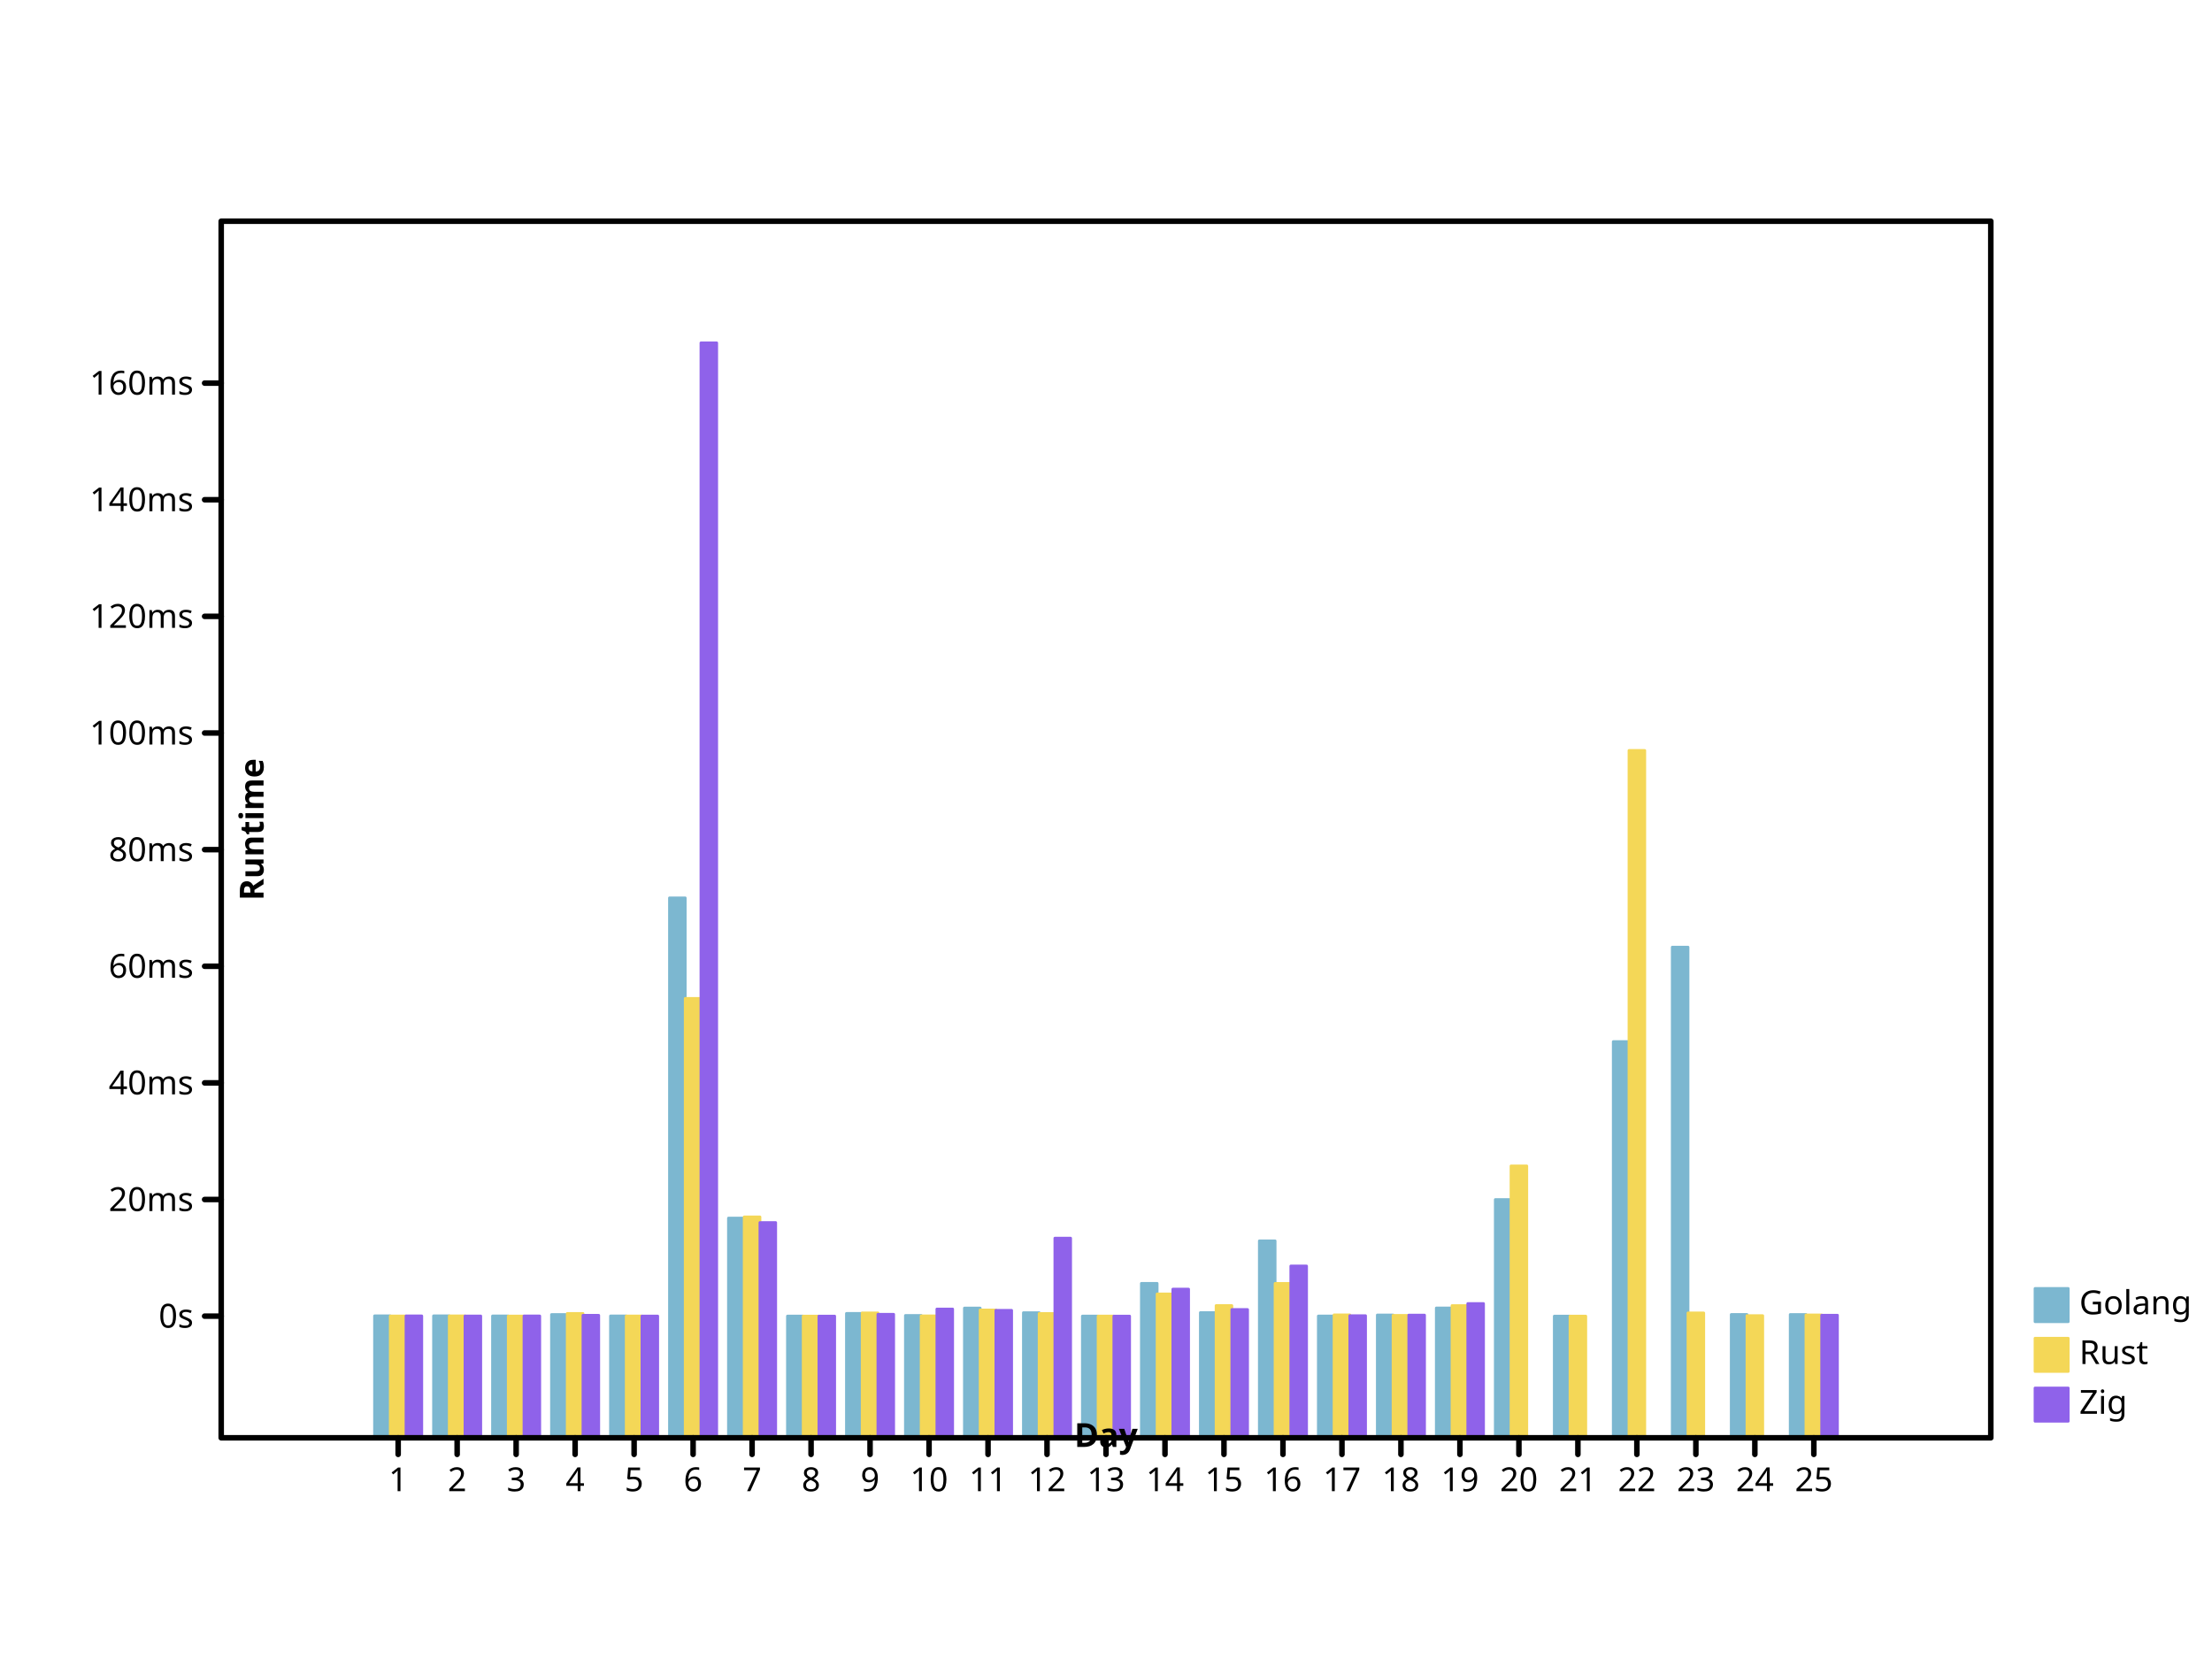
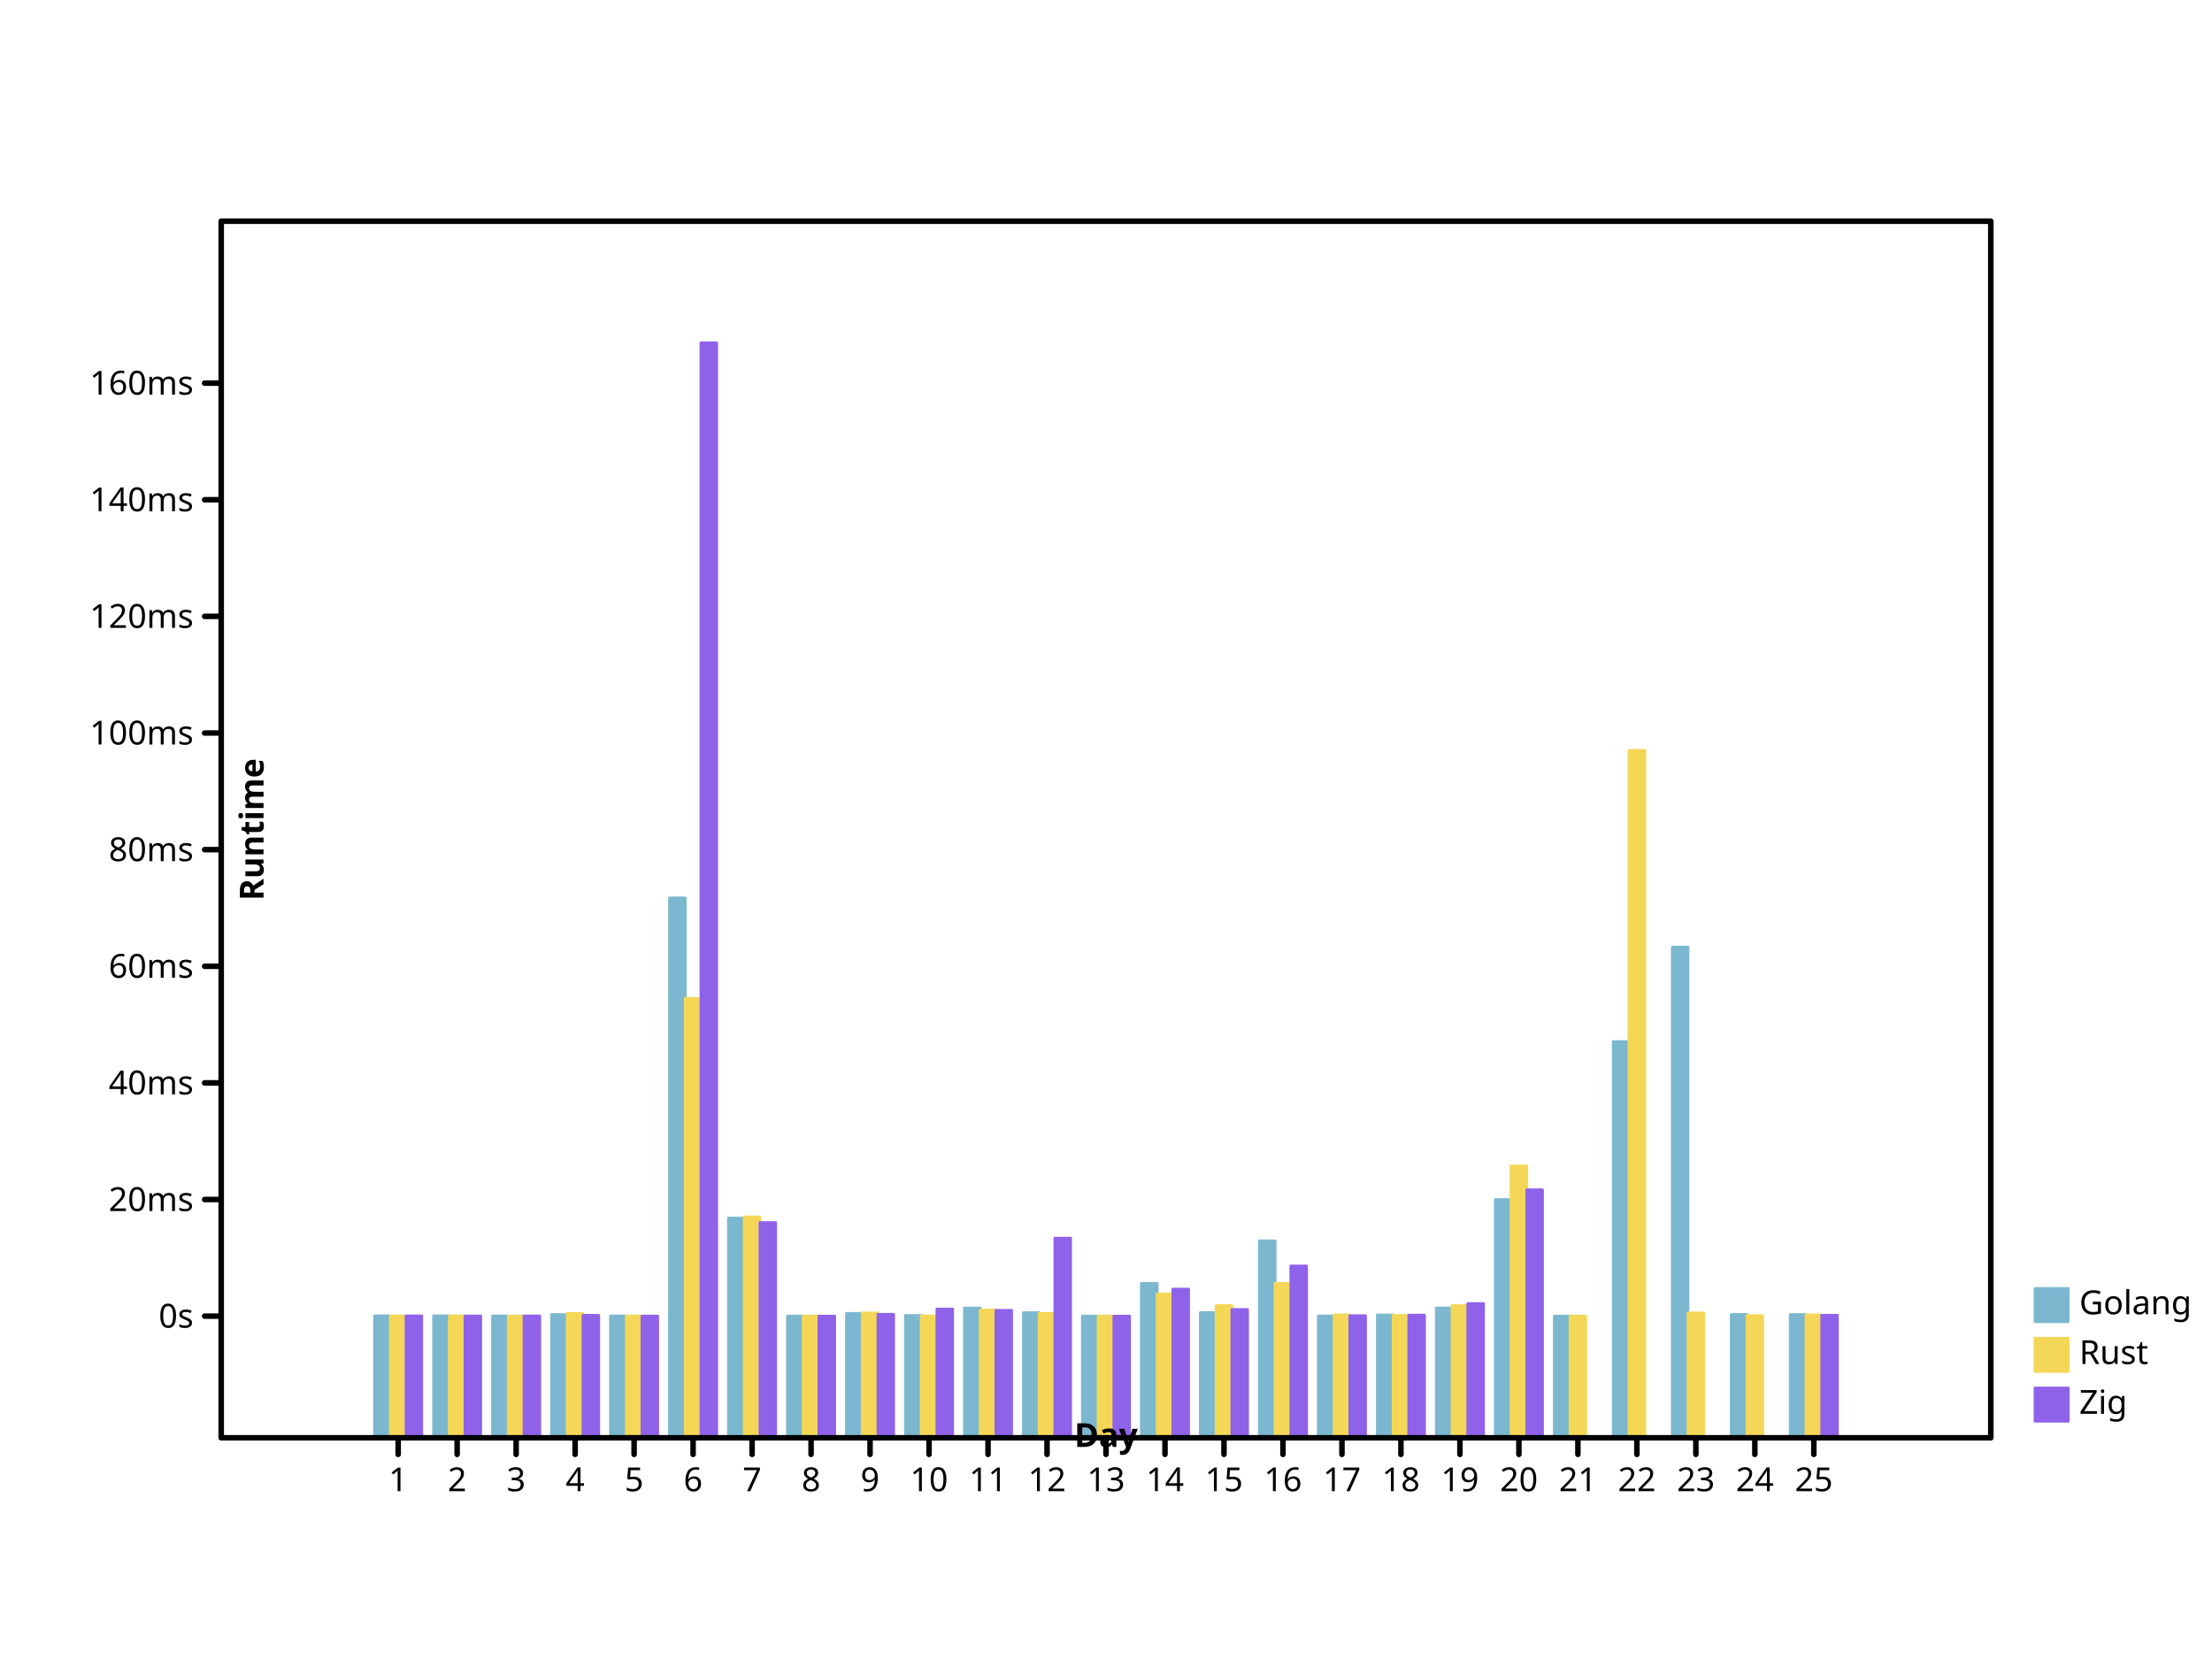
- <svg xmlns="http://www.w3.org/2000/svg" preserveAspectRatio="xMidYMid meet" width="800" height="600" viewbox="0 0 800 600">
+ <svg xmlns="http://www.w3.org/2000/svg" width="800" height="600" viewbox="0 0 800 600" preserveAspectRatio="xMidYMid meet">
  <defs>
-     <marker refX="5" refY="5" markerUnits="userSpaceOnUse" markerWidth="2%" markerHeight="2%" id="circle" viewBox="0 0 10 10 ">
+     <marker id="circle" viewBox="0 0 10 10 " refX="5" refY="5" markerUnits="userSpaceOnUse" markerWidth="2%" markerHeight="2%">
      <circle r="3" fill="none" stroke="black" cx="5" cy="5" />
    </marker>
-     <marker viewBox="0 0 10 10 " refX="5" refY="5" markerUnits="userSpaceOnUse" markerWidth="2%" markerHeight="2%" id="filled-circle">
-       <circle fill="black" stroke="none" cx="5" cy="5" r="3" />
+     <marker refX="5" refY="5" markerUnits="userSpaceOnUse" markerWidth="2%" markerHeight="2%" id="filled-circle" viewBox="0 0 10 10 ">
+       <circle r="3" fill="black" stroke="none" cx="5" cy="5" />
    </marker>
-     <marker markerWidth="2%" markerHeight="2%" id="square" viewBox="0 0 10 10 " refX="5" refY="5" markerUnits="userSpaceOnUse">
-       <rect height="6" fill="none" stroke="black" x="2" y="2" width="6" />
+     <marker markerUnits="userSpaceOnUse" markerWidth="2%" markerHeight="2%" id="square" viewBox="0 0 10 10 " refX="5" refY="5">
+       <rect stroke="black" x="2" y="2" width="6" height="6" fill="none" />
    </marker>
-     <marker refX="5" refY="5" markerUnits="userSpaceOnUse" markerWidth="2%" markerHeight="2%" id="filled-square" viewBox="0 0 10 10 ">
-       <rect fill="black" stroke="none" x="2" y="2" width="6" height="6" />
+     <marker refY="5" markerUnits="userSpaceOnUse" markerWidth="2%" markerHeight="2%" id="filled-square" viewBox="0 0 10 10 " refX="5">
+       <rect y="2" width="6" height="6" fill="black" stroke="none" x="2" />
    </marker>
  </defs>
-   <g stroke-linecap="round" stroke-linejoin="round" transform="translate(80 520 )scale(1 -1 )" fill="hsl(198, 47%, 65%)" stroke="hsl(198, 47%, 65%)" stroke-width="1px">
-     <rect width="5.688889e+00" height="4.409955e+01" vector-effect="non-scaling-stroke" x="5.546667e+01" y="0" />
-     <rect y="0" width="5.688889e+00" height="4.410024e+01" vector-effect="non-scaling-stroke" x="7.680000e+01" />
+   <g stroke="hsl(198, 47%, 65%)" stroke-width="1px" stroke-linecap="round" stroke-linejoin="round" transform="translate(80 520 )scale(1 -1 )" fill="hsl(198, 47%, 65%)">
+     <rect x="5.546667e+01" y="0" width="5.688889e+00" height="4.409955e+01" vector-effect="non-scaling-stroke" />
+     <rect vector-effect="non-scaling-stroke" x="7.680000e+01" y="0" width="5.688889e+00" height="4.410024e+01" />
    <rect height="4.406134e+01" vector-effect="non-scaling-stroke" x="9.813333e+01" y="0" width="5.688889e+00" />
    <rect height="4.457326e+01" vector-effect="non-scaling-stroke" x="1.194667e+02" y="0" width="5.688889e+00" />
-     <rect height="4.406433e+01" vector-effect="non-scaling-stroke" x="1.408000e+02" y="0" width="5.688889e+00" />
+     <rect vector-effect="non-scaling-stroke" x="1.408000e+02" y="0" width="5.688889e+00" height="4.406433e+01" />
    <rect vector-effect="non-scaling-stroke" x="1.621333e+02" y="0" width="5.688889e+00" height="1.952622e+02" />
-     <rect x="1.834667e+02" y="0" width="5.688889e+00" height="7.946096e+01" vector-effect="non-scaling-stroke" />
+     <rect height="7.946096e+01" vector-effect="non-scaling-stroke" x="1.834667e+02" y="0" width="5.688889e+00" />
    <rect height="4.401467e+01" vector-effect="non-scaling-stroke" x="2.048000e+02" y="0" width="5.688889e+00" />
-     <rect y="0" width="5.688889e+00" height="4.497435e+01" vector-effect="non-scaling-stroke" x="2.261333e+02" />
-     <rect vector-effect="non-scaling-stroke" x="2.474667e+02" y="0" width="5.688889e+00" height="4.424061e+01" />
+     <rect height="4.497435e+01" vector-effect="non-scaling-stroke" x="2.261333e+02" y="0" width="5.688889e+00" />
+     <rect height="4.424061e+01" vector-effect="non-scaling-stroke" x="2.474667e+02" y="0" width="5.688889e+00" />
    <rect vector-effect="non-scaling-stroke" x="2.688000e+02" y="0" width="5.688889e+00" height="4.691699e+01" />
-     <rect y="0" width="5.688889e+00" height="4.524677e+01" vector-effect="non-scaling-stroke" x="2.901333e+02" />
-     <rect x="3.114667e+02" y="0" width="5.688889e+00" height="4.401477e+01" vector-effect="non-scaling-stroke" />
-     <rect height="5.584726e+01" vector-effect="non-scaling-stroke" x="3.328000e+02" y="0" width="5.688889e+00" />
-     <rect height="4.527802e+01" vector-effect="non-scaling-stroke" x="3.541333e+02" y="0" width="5.688889e+00" />
-     <rect y="0" width="5.688889e+00" height="7.122072e+01" vector-effect="non-scaling-stroke" x="3.754667e+02" />
-     <rect width="5.688889e+00" height="4.404065e+01" vector-effect="non-scaling-stroke" x="3.968000e+02" y="0" />
+     <rect x="2.901333e+02" y="0" width="5.688889e+00" height="4.524677e+01" vector-effect="non-scaling-stroke" />
+     <rect height="4.401477e+01" vector-effect="non-scaling-stroke" x="3.114667e+02" y="0" width="5.688889e+00" />
+     <rect x="3.328000e+02" y="0" width="5.688889e+00" height="5.584726e+01" vector-effect="non-scaling-stroke" />
+     <rect y="0" width="5.688889e+00" height="4.527802e+01" vector-effect="non-scaling-stroke" x="3.541333e+02" />
+     <rect width="5.688889e+00" height="7.122072e+01" vector-effect="non-scaling-stroke" x="3.754667e+02" y="0" />
+     <rect y="0" width="5.688889e+00" height="4.404065e+01" vector-effect="non-scaling-stroke" x="3.968000e+02" />
    <rect height="4.441025e+01" vector-effect="non-scaling-stroke" x="4.181333e+02" y="0" width="5.688889e+00" />
-     <rect y="0" width="5.688889e+00" height="4.695016e+01" vector-effect="non-scaling-stroke" x="4.394667e+02" />
-     <rect width="5.688889e+00" height="8.615940e+01" vector-effect="non-scaling-stroke" x="4.608000e+02" y="0" />
-     <rect width="5.688889e+00" height="4.400013e+01" vector-effect="non-scaling-stroke" x="4.821333e+02" y="0" />
-     <rect y="0" width="5.688889e+00" height="1.432794e+02" vector-effect="non-scaling-stroke" x="5.034667e+02" />
-     <rect vector-effect="non-scaling-stroke" x="5.248000e+02" y="0" width="5.688889e+00" height="1.774471e+02" />
-     <rect vector-effect="non-scaling-stroke" x="5.461333e+02" y="0" width="5.688889e+00" height="4.458902e+01" />
-     <rect y="0" width="5.688889e+00" height="4.458787e+01" vector-effect="non-scaling-stroke" x="5.674667e+02" />
+     <rect width="5.688889e+00" height="4.695016e+01" vector-effect="non-scaling-stroke" x="4.394667e+02" y="0" />
+     <rect y="0" width="5.688889e+00" height="8.615940e+01" vector-effect="non-scaling-stroke" x="4.608000e+02" />
+     <rect height="4.400013e+01" vector-effect="non-scaling-stroke" x="4.821333e+02" y="0" width="5.688889e+00" />
+     <rect x="5.034667e+02" y="0" width="5.688889e+00" height="1.432794e+02" vector-effect="non-scaling-stroke" />
+     <rect height="1.774471e+02" vector-effect="non-scaling-stroke" x="5.248000e+02" y="0" width="5.688889e+00" />
+     <rect x="5.461333e+02" y="0" width="5.688889e+00" height="4.458902e+01" vector-effect="non-scaling-stroke" />
+     <rect width="5.688889e+00" height="4.458787e+01" vector-effect="non-scaling-stroke" x="5.674667e+02" y="0" />
  </g>
-   <g transform="translate(80 520 )scale(1 -1 )" fill="hsl(49, 88%, 65%)" stroke="hsl(49, 88%, 65%)" stroke-width="1px" stroke-linecap="round" stroke-linejoin="round">
-     <rect y="0" width="5.688889e+00" height="4.403904e+01" vector-effect="non-scaling-stroke" x="6.115556e+01" />
-     <rect height="4.409074e+01" vector-effect="non-scaling-stroke" x="8.248889e+01" y="0" width="5.688889e+00" />
-     <rect height="4.401868e+01" vector-effect="non-scaling-stroke" x="1.038222e+02" y="0" width="5.688889e+00" />
-     <rect width="5.688889e+00" height="4.495683e+01" vector-effect="non-scaling-stroke" x="1.251556e+02" y="0" />
-     <rect vector-effect="non-scaling-stroke" x="1.464889e+02" y="0" width="5.688889e+00" height="4.403626e+01" />
-     <rect vector-effect="non-scaling-stroke" x="1.678222e+02" y="0" width="5.688889e+00" height="1.589079e+02" />
-     <rect width="5.688889e+00" height="7.988226e+01" vector-effect="non-scaling-stroke" x="1.891556e+02" y="0" />
-     <rect vector-effect="non-scaling-stroke" x="2.104889e+02" y="0" width="5.688889e+00" height="4.400698e+01" />
-     <rect height="4.516399e+01" vector-effect="non-scaling-stroke" x="2.318222e+02" y="0" width="5.688889e+00" />
-     <rect x="2.531556e+02" y="0" width="5.688889e+00" height="4.408229e+01" vector-effect="non-scaling-stroke" />
-     <rect x="2.744889e+02" y="0" width="5.688889e+00" height="4.622815e+01" vector-effect="non-scaling-stroke" />
-     <rect height="4.495045e+01" vector-effect="non-scaling-stroke" x="2.958222e+02" y="0" width="5.688889e+00" />
-     <rect width="5.688889e+00" height="4.401189e+01" vector-effect="non-scaling-stroke" x="3.171556e+02" y="0" />
-     <rect vector-effect="non-scaling-stroke" x="3.384889e+02" y="0" width="5.688889e+00" height="5.201890e+01" />
+   <g stroke-width="1px" stroke-linecap="round" stroke-linejoin="round" transform="translate(80 520 )scale(1 -1 )" fill="hsl(49, 88%, 65%)" stroke="hsl(49, 88%, 65%)">
+     <rect vector-effect="non-scaling-stroke" x="6.115556e+01" y="0" width="5.688889e+00" height="4.403904e+01" />
+     <rect y="0" width="5.688889e+00" height="4.409074e+01" vector-effect="non-scaling-stroke" x="8.248889e+01" />
+     <rect vector-effect="non-scaling-stroke" x="1.038222e+02" y="0" width="5.688889e+00" height="4.401868e+01" />
+     <rect vector-effect="non-scaling-stroke" x="1.251556e+02" y="0" width="5.688889e+00" height="4.495683e+01" />
+     <rect y="0" width="5.688889e+00" height="4.403626e+01" vector-effect="non-scaling-stroke" x="1.464889e+02" />
+     <rect x="1.678222e+02" y="0" width="5.688889e+00" height="1.589079e+02" vector-effect="non-scaling-stroke" />
+     <rect y="0" width="5.688889e+00" height="7.988226e+01" vector-effect="non-scaling-stroke" x="1.891556e+02" />
+     <rect width="5.688889e+00" height="4.400698e+01" vector-effect="non-scaling-stroke" x="2.104889e+02" y="0" />
+     <rect x="2.318222e+02" y="0" width="5.688889e+00" height="4.516399e+01" vector-effect="non-scaling-stroke" />
+     <rect vector-effect="non-scaling-stroke" x="2.531556e+02" y="0" width="5.688889e+00" height="4.408229e+01" />
+     <rect height="4.622815e+01" vector-effect="non-scaling-stroke" x="2.744889e+02" y="0" width="5.688889e+00" />
+     <rect y="0" width="5.688889e+00" height="4.495045e+01" vector-effect="non-scaling-stroke" x="2.958222e+02" />
+     <rect y="0" width="5.688889e+00" height="4.401189e+01" vector-effect="non-scaling-stroke" x="3.171556e+02" />
+     <rect x="3.384889e+02" y="0" width="5.688889e+00" height="5.201890e+01" vector-effect="non-scaling-stroke" />
    <rect width="5.688889e+00" height="4.781109e+01" vector-effect="non-scaling-stroke" x="3.598222e+02" y="0" />
-     <rect width="5.688889e+00" height="5.582335e+01" vector-effect="non-scaling-stroke" x="3.811556e+02" y="0" />
-     <rect width="5.688889e+00" height="4.445546e+01" vector-effect="non-scaling-stroke" x="4.024889e+02" y="0" />
-     <rect width="5.688889e+00" height="4.426083e+01" vector-effect="non-scaling-stroke" x="4.238222e+02" y="0" />
+     <rect y="0" width="5.688889e+00" height="5.582335e+01" vector-effect="non-scaling-stroke" x="3.811556e+02" />
+     <rect vector-effect="non-scaling-stroke" x="4.024889e+02" y="0" width="5.688889e+00" height="4.445546e+01" />
+     <rect vector-effect="non-scaling-stroke" x="4.238222e+02" y="0" width="5.688889e+00" height="4.426083e+01" />
    <rect vector-effect="non-scaling-stroke" x="4.451556e+02" y="0" width="5.688889e+00" height="4.780602e+01" />
    <rect vector-effect="non-scaling-stroke" x="4.664889e+02" y="0" width="5.688889e+00" height="9.831507e+01" />
-     <rect y="0" width="5.688889e+00" height="4.400006e+01" vector-effect="non-scaling-stroke" x="4.878222e+02" />
+     <rect height="4.400006e+01" vector-effect="non-scaling-stroke" x="4.878222e+02" y="0" width="5.688889e+00" />
    <rect height="2.485826e+02" vector-effect="non-scaling-stroke" x="5.091556e+02" y="0" width="5.688889e+00" />
    <rect width="5.688889e+00" height="4.514557e+01" vector-effect="non-scaling-stroke" x="5.304889e+02" y="0" />
-     <rect height="4.416532e+01" vector-effect="non-scaling-stroke" x="5.518222e+02" y="0" width="5.688889e+00" />
-     <rect vector-effect="non-scaling-stroke" x="5.731556e+02" y="0" width="5.688889e+00" height="4.441939e+01" />
+     <rect x="5.518222e+02" y="0" width="5.688889e+00" height="4.416532e+01" vector-effect="non-scaling-stroke" />
+     <rect height="4.441939e+01" vector-effect="non-scaling-stroke" x="5.731556e+02" y="0" width="5.688889e+00" />
  </g>
-   <g stroke="hsl(260, 76%, 65%)" stroke-width="1px" stroke-linecap="round" stroke-linejoin="round" transform="translate(80 520 )scale(1 -1 )" fill="hsl(260, 76%, 65%)">
-     <rect width="5.688889e+00" height="4.407976e+01" vector-effect="non-scaling-stroke" x="6.684444e+01" y="0" />
-     <rect height="4.405047e+01" vector-effect="non-scaling-stroke" x="8.817778e+01" y="0" width="5.688889e+00" />
-     <rect height="4.406008e+01" vector-effect="non-scaling-stroke" x="1.095111e+02" y="0" width="5.688889e+00" />
-     <rect x="1.308444e+02" y="0" width="5.688889e+00" height="4.429375e+01" vector-effect="non-scaling-stroke" />
+   <g stroke-width="1px" stroke-linecap="round" stroke-linejoin="round" transform="translate(80 520 )scale(1 -1 )" fill="hsl(260, 76%, 65%)" stroke="hsl(260, 76%, 65%)">
+     <rect height="4.407976e+01" vector-effect="non-scaling-stroke" x="6.684444e+01" y="0" width="5.688889e+00" />
+     <rect vector-effect="non-scaling-stroke" x="8.817778e+01" y="0" width="5.688889e+00" height="4.405047e+01" />
+     <rect y="0" width="5.688889e+00" height="4.406008e+01" vector-effect="non-scaling-stroke" x="1.095111e+02" />
+     <rect width="5.688889e+00" height="4.429375e+01" vector-effect="non-scaling-stroke" x="1.308444e+02" y="0" />
    <rect width="5.688889e+00" height="4.402872e+01" vector-effect="non-scaling-stroke" x="1.521778e+02" y="0" />
-     <rect width="5.688889e+00" height="396" vector-effect="non-scaling-stroke" x="1.735111e+02" y="0" />
-     <rect y="0" width="5.688889e+00" height="7.783912e+01" vector-effect="non-scaling-stroke" x="1.948444e+02" />
-     <rect x="2.161778e+02" y="0" width="5.688889e+00" height="4.400866e+01" vector-effect="non-scaling-stroke" />
-     <rect vector-effect="non-scaling-stroke" x="2.375111e+02" y="0" width="5.688889e+00" height="4.466007e+01" />
-     <rect x="2.588444e+02" y="0" width="5.688889e+00" height="4.657119e+01" vector-effect="non-scaling-stroke" />
-     <rect y="0" width="5.688889e+00" height="4.609000e+01" vector-effect="non-scaling-stroke" x="2.801778e+02" />
-     <rect width="5.688889e+00" height="7.220168e+01" vector-effect="non-scaling-stroke" x="3.015111e+02" y="0" />
-     <rect height="4.400957e+01" vector-effect="non-scaling-stroke" x="3.228444e+02" y="0" width="5.688889e+00" />
-     <rect x="3.441778e+02" y="0" width="5.688889e+00" height="5.376774e+01" vector-effect="non-scaling-stroke" />
-     <rect width="5.688889e+00" height="4.638337e+01" vector-effect="non-scaling-stroke" x="3.655111e+02" y="0" />
-     <rect vector-effect="non-scaling-stroke" x="3.868444e+02" y="0" width="5.688889e+00" height="6.212819e+01" />
-     <rect width="5.688889e+00" height="4.415515e+01" vector-effect="non-scaling-stroke" x="4.081778e+02" y="0" />
+     <rect height="396" vector-effect="non-scaling-stroke" x="1.735111e+02" y="0" width="5.688889e+00" />
+     <rect height="7.783912e+01" vector-effect="non-scaling-stroke" x="1.948444e+02" y="0" width="5.688889e+00" />
+     <rect width="5.688889e+00" height="4.400866e+01" vector-effect="non-scaling-stroke" x="2.161778e+02" y="0" />
+     <rect x="2.375111e+02" y="0" width="5.688889e+00" height="4.466007e+01" vector-effect="non-scaling-stroke" />
+     <rect vector-effect="non-scaling-stroke" x="2.588444e+02" y="0" width="5.688889e+00" height="4.657119e+01" />
+     <rect height="4.609000e+01" vector-effect="non-scaling-stroke" x="2.801778e+02" y="0" width="5.688889e+00" />
+     <rect height="7.220168e+01" vector-effect="non-scaling-stroke" x="3.015111e+02" y="0" width="5.688889e+00" />
+     <rect y="0" width="5.688889e+00" height="4.400957e+01" vector-effect="non-scaling-stroke" x="3.228444e+02" />
+     <rect width="5.688889e+00" height="5.376774e+01" vector-effect="non-scaling-stroke" x="3.441778e+02" y="0" />
+     <rect height="4.638337e+01" vector-effect="non-scaling-stroke" x="3.655111e+02" y="0" width="5.688889e+00" />
+     <rect width="5.688889e+00" height="6.212819e+01" vector-effect="non-scaling-stroke" x="3.868444e+02" y="0" />
+     <rect vector-effect="non-scaling-stroke" x="4.081778e+02" y="0" width="5.688889e+00" height="4.415515e+01" />
    <rect vector-effect="non-scaling-stroke" x="4.295111e+02" y="0" width="5.688889e+00" height="4.437020e+01" />
-     <rect vector-effect="non-scaling-stroke" x="4.508444e+02" y="0" width="5.688889e+00" height="4.854868e+01" />
-     <rect y="0" width="5.688889e+00" height="4.433013e+01" vector-effect="non-scaling-stroke" x="5.788444e+02" />
+     <rect y="0" width="5.688889e+00" height="4.854868e+01" vector-effect="non-scaling-stroke" x="4.508444e+02" />
+     <rect vector-effect="non-scaling-stroke" x="4.721778e+02" y="0" width="5.688889e+00" height="8.968840e+01" />
+     <rect height="4.433013e+01" vector-effect="non-scaling-stroke" x="5.788444e+02" y="0" width="5.688889e+00" />
  </g>
-   <g stroke="hsl(198, 47%, 65%)" stroke-width="1px" font-style="normal" font-weight="normal" fill="hsl(198, 47%, 65%)" stroke-linecap="round" font-size="12px" dominant-baseline="hanging" font-family="sans-serif" stroke-linejoin="round" text-anchor="start">
-     <rect width="12" height="12" vector-effect="non-scaling-stroke" x="736" y="466" />
+   <g dominant-baseline="hanging" stroke-linecap="round" font-style="normal" text-anchor="start" font-family="sans-serif" stroke-linejoin="round" font-size="12px" font-weight="normal" fill="hsl(198, 47%, 65%)" stroke="hsl(198, 47%, 65%)" stroke-width="1px">
+     <rect height="12" vector-effect="non-scaling-stroke" x="736" y="466" width="12" />
    <g fill="black" stroke="black">
-       <text dominant-baseline="hanging" stroke="none" vector-effect="non-scaling-stroke" x="752" y="466">Golang</text>
+       <text stroke="none" vector-effect="non-scaling-stroke" x="752" y="466" dominant-baseline="hanging">Golang</text>
    </g>
-     <g stroke-width="1px" stroke-linejoin="round" font-size="12px" stroke="hsl(49, 88%, 65%)" font-style="normal" fill="hsl(49, 88%, 65%)" text-anchor="start" dominant-baseline="hanging" stroke-linecap="round" font-family="sans-serif" font-weight="normal">
+     <g font-family="sans-serif" font-weight="normal" stroke-linecap="round" stroke-linejoin="round" font-style="normal" stroke-width="1px" text-anchor="start" dominant-baseline="hanging" font-size="12px" fill="hsl(49, 88%, 65%)" stroke="hsl(49, 88%, 65%)">
      <rect height="12" vector-effect="non-scaling-stroke" x="736" y="484" width="12" />
-       <g fill="black" stroke="black">
+       <g stroke="black" fill="black">
        <text x="752" y="484" dominant-baseline="hanging" stroke="none" vector-effect="non-scaling-stroke">Rust</text>
      </g>
-       <g fill="hsl(260, 76%, 65%)" font-size="12px" dominant-baseline="hanging" stroke-linejoin="round" text-anchor="start" stroke="hsl(260, 76%, 65%)" stroke-width="1px" font-family="sans-serif" font-style="normal" font-weight="normal" stroke-linecap="round">
+       <g stroke-linecap="round" fill="hsl(260, 76%, 65%)" font-size="12px" font-style="normal" text-anchor="start" dominant-baseline="hanging" stroke="hsl(260, 76%, 65%)" stroke-width="1px" font-family="sans-serif" stroke-linejoin="round" font-weight="normal">
        <rect y="502" width="12" height="12" vector-effect="non-scaling-stroke" x="736" />
        <g fill="black" stroke="black">
          <text stroke="none" vector-effect="non-scaling-stroke" x="752" y="502" dominant-baseline="hanging">Zig</text>
-           <g font-weight="normal" stroke-width="2px" stroke-linejoin="round" text-anchor="start" font-style="normal" font-size="12px" dominant-baseline="hanging" stroke-linecap="round" fill="none" font-family="sans-serif">
-             <rect width="640" height="440" vector-effect="non-scaling-stroke" x="80" y="80" />
+           <g dominant-baseline="hanging" stroke-linejoin="round" font-size="12px" font-style="normal" font-weight="normal" text-anchor="start" fill="none" stroke-width="2px" font-family="sans-serif" stroke-linecap="round">
+             <rect vector-effect="non-scaling-stroke" x="80" y="80" width="640" height="440" />
          </g>
-           <g fill="none" stroke-linecap="round" font-style="normal" stroke-width="2px" transform="translate(80 520 )scale(1 -1 )" font-family="sans-serif" font-weight="normal" stroke="black" stroke-linejoin="round" font-size="12px" text-anchor="start" dominant-baseline="hanging">
+           <g text-anchor="start" transform="translate(80 520 )scale(1 -1 )" stroke-linejoin="round" font-size="12px" font-style="normal" font-weight="normal" stroke-linecap="round" stroke="black" stroke-width="2px" font-family="sans-serif" fill="none" dominant-baseline="hanging">
            <path vector-effect="non-scaling-stroke" d="M64,0 L64,-6 M8.533333e+01,0 L8.533333e+01,-6 M1.066667e+02,0 L1.066667e+02,-6 M128,0 L128,-6 M1.493333e+02,0 L1.493333e+02,-6 M1.706667e+02,0 L1.706667e+02,-6 M192,0 L192,-6 M2.133333e+02,0 L2.133333e+02,-6 M2.346667e+02,0 L2.346667e+02,-6 M256,0 L256,-6 M2.773333e+02,0 L2.773333e+02,-6 M2.986667e+02,0 L2.986667e+02,-6 M320,0 L320,-6 M3.413333e+02,0 L3.413333e+02,-6 M3.626667e+02,0 L3.626667e+02,-6 M384,0 L384,-6 M4.053333e+02,0 L4.053333e+02,-6 M4.266667e+02,0 L4.266667e+02,-6 M448,0 L448,-6 M4.693333e+02,0 L4.693333e+02,-6 M4.906667e+02,0 L4.906667e+02,-6 M512,0 L512,-6 M5.333333e+02,0 L5.333333e+02,-6 M5.546667e+02,0 L5.546667e+02,-6 M576,0 L576,-6 " />
          </g>
-           <g stroke-width="2px" stroke-linejoin="round" font-size="12px" fill="black" font-family="sans-serif" font-style="normal" font-weight="normal" transform="translate(80 520 )scale(1 1 )" dominant-baseline="hanging" stroke-linecap="round" stroke="black" text-anchor="middle">
-             <text stroke="none" vector-effect="non-scaling-stroke" x="64" y="10" dominant-baseline="hanging">1</text>
-             <text dominant-baseline="hanging" stroke="none" vector-effect="non-scaling-stroke" x="8.533333e+01" y="10">2</text>
+           <g font-size="12px" font-style="normal" text-anchor="middle" stroke="black" stroke-width="2px" stroke-linejoin="round" stroke-linecap="round" font-weight="normal" dominant-baseline="hanging" fill="black" font-family="sans-serif" transform="translate(80 520 )scale(1 1 )">
+             <text dominant-baseline="hanging" stroke="none" vector-effect="non-scaling-stroke" x="64" y="10">1</text>
+             <text y="10" dominant-baseline="hanging" stroke="none" vector-effect="non-scaling-stroke" x="8.533333e+01">2</text>
            <text vector-effect="non-scaling-stroke" x="1.066667e+02" y="10" dominant-baseline="hanging" stroke="none">3</text>
-             <text stroke="none" vector-effect="non-scaling-stroke" x="128" y="10" dominant-baseline="hanging">4</text>
+             <text y="10" dominant-baseline="hanging" stroke="none" vector-effect="non-scaling-stroke" x="128">4</text>
            <text stroke="none" vector-effect="non-scaling-stroke" x="1.493333e+02" y="10" dominant-baseline="hanging">5</text>
            <text stroke="none" vector-effect="non-scaling-stroke" x="1.706667e+02" y="10" dominant-baseline="hanging">6</text>
-             <text x="192" y="10" dominant-baseline="hanging" stroke="none" vector-effect="non-scaling-stroke">7</text>
-             <text stroke="none" vector-effect="non-scaling-stroke" x="2.133333e+02" y="10" dominant-baseline="hanging">8</text>
-             <text vector-effect="non-scaling-stroke" x="2.346667e+02" y="10" dominant-baseline="hanging" stroke="none">9</text>
-             <text x="256" y="10" dominant-baseline="hanging" stroke="none" vector-effect="non-scaling-stroke">10</text>
-             <text dominant-baseline="hanging" stroke="none" vector-effect="non-scaling-stroke" x="2.773333e+02" y="10">11</text>
-             <text vector-effect="non-scaling-stroke" x="2.986667e+02" y="10" dominant-baseline="hanging" stroke="none">12</text>
+             <text dominant-baseline="hanging" stroke="none" vector-effect="non-scaling-stroke" x="192" y="10">7</text>
+             <text dominant-baseline="hanging" stroke="none" vector-effect="non-scaling-stroke" x="2.133333e+02" y="10">8</text>
+             <text stroke="none" vector-effect="non-scaling-stroke" x="2.346667e+02" y="10" dominant-baseline="hanging">9</text>
+             <text stroke="none" vector-effect="non-scaling-stroke" x="256" y="10" dominant-baseline="hanging">10</text>
+             <text y="10" dominant-baseline="hanging" stroke="none" vector-effect="non-scaling-stroke" x="2.773333e+02">11</text>
+             <text y="10" dominant-baseline="hanging" stroke="none" vector-effect="non-scaling-stroke" x="2.986667e+02">12</text>
            <text stroke="none" vector-effect="non-scaling-stroke" x="320" y="10" dominant-baseline="hanging">13</text>
-             <text y="10" dominant-baseline="hanging" stroke="none" vector-effect="non-scaling-stroke" x="3.413333e+02">14</text>
+             <text stroke="none" vector-effect="non-scaling-stroke" x="3.413333e+02" y="10" dominant-baseline="hanging">14</text>
            <text x="3.626667e+02" y="10" dominant-baseline="hanging" stroke="none" vector-effect="non-scaling-stroke">15</text>
-             <text stroke="none" vector-effect="non-scaling-stroke" x="384" y="10" dominant-baseline="hanging">16</text>
-             <text vector-effect="non-scaling-stroke" x="4.053333e+02" y="10" dominant-baseline="hanging" stroke="none">17</text>
-             <text dominant-baseline="hanging" stroke="none" vector-effect="non-scaling-stroke" x="4.266667e+02" y="10">18</text>
-             <text vector-effect="non-scaling-stroke" x="448" y="10" dominant-baseline="hanging" stroke="none">19</text>
-             <text vector-effect="non-scaling-stroke" x="4.693333e+02" y="10" dominant-baseline="hanging" stroke="none">20</text>
-             <text vector-effect="non-scaling-stroke" x="4.906667e+02" y="10" dominant-baseline="hanging" stroke="none">21</text>
+             <text x="384" y="10" dominant-baseline="hanging" stroke="none" vector-effect="non-scaling-stroke">16</text>
+             <text y="10" dominant-baseline="hanging" stroke="none" vector-effect="non-scaling-stroke" x="4.053333e+02">17</text>
+             <text stroke="none" vector-effect="non-scaling-stroke" x="4.266667e+02" y="10" dominant-baseline="hanging">18</text>
+             <text stroke="none" vector-effect="non-scaling-stroke" x="448" y="10" dominant-baseline="hanging">19</text>
+             <text stroke="none" vector-effect="non-scaling-stroke" x="4.693333e+02" y="10" dominant-baseline="hanging">20</text>
+             <text stroke="none" vector-effect="non-scaling-stroke" x="4.906667e+02" y="10" dominant-baseline="hanging">21</text>
            <text x="512" y="10" dominant-baseline="hanging" stroke="none" vector-effect="non-scaling-stroke">22</text>
            <text vector-effect="non-scaling-stroke" x="5.333333e+02" y="10" dominant-baseline="hanging" stroke="none">23</text>
-             <text vector-effect="non-scaling-stroke" x="5.546667e+02" y="10" dominant-baseline="hanging" stroke="none">24</text>
+             <text x="5.546667e+02" y="10" dominant-baseline="hanging" stroke="none" vector-effect="non-scaling-stroke">24</text>
            <text stroke="none" vector-effect="non-scaling-stroke" x="576" y="10" dominant-baseline="hanging">25</text>
          </g>
-           <g transform="translate(80 520 )scale(1 1 )rotate(0 0 0 )" stroke="black" stroke-width="2px" text-anchor="middle" fill="black" stroke-linecap="round" font-family="sans-serif" font-style="normal" dominant-baseline="baseline" stroke-linejoin="round" font-size="12px" font-weight="bold">
-             <text x="320" y="-6" dominant-baseline="baseline" stroke="none" vector-effect="non-scaling-stroke">Day</text>
+           <g text-anchor="middle" dominant-baseline="baseline" fill="black" stroke="black" font-weight="bold" stroke-linecap="round" stroke-linejoin="round" font-size="12px" font-style="normal" transform="translate(80 520 )scale(1 1 )rotate(0 0 0 )" stroke-width="2px" font-family="sans-serif">
+             <text vector-effect="non-scaling-stroke" x="320" y="-6" dominant-baseline="baseline" stroke="none">Day</text>
          </g>
-           <g font-size="12px" font-weight="bold" transform="translate(80 520 )scale(1 -1 )" stroke="black" font-style="normal" dominant-baseline="baseline" stroke-width="2px" stroke-linejoin="round" text-anchor="middle" fill="black" stroke-linecap="round" font-family="sans-serif">
-             <path d="M0,44 L-6,44 M0,8.618078e+01 L-6,8.618078e+01 M0,1.283616e+02 L-6,1.283616e+02 M0,1.705423e+02 L-6,1.705423e+02 M0,2.127231e+02 L-6,2.127231e+02 M0,2.549039e+02 L-6,2.549039e+02 M0,2.970847e+02 L-6,2.970847e+02 M0,3.392655e+02 L-6,3.392655e+02 M0,3.814462e+02 L-6,3.814462e+02 " vector-effect="non-scaling-stroke" />
+           <g font-style="normal" text-anchor="middle" font-size="12px" font-family="sans-serif" transform="translate(80 520 )scale(1 -1 )" fill="black" stroke="black" stroke-width="2px" font-weight="bold" dominant-baseline="baseline" stroke-linecap="round" stroke-linejoin="round">
+             <path vector-effect="non-scaling-stroke" d="M0,44 L-6,44 M0,8.618078e+01 L-6,8.618078e+01 M0,1.283616e+02 L-6,1.283616e+02 M0,1.705423e+02 L-6,1.705423e+02 M0,2.127231e+02 L-6,2.127231e+02 M0,2.549039e+02 L-6,2.549039e+02 M0,2.970847e+02 L-6,2.970847e+02 M0,3.392655e+02 L-6,3.392655e+02 M0,3.814462e+02 L-6,3.814462e+02 " />
          </g>
-           <g stroke-width="2px" font-size="12px" fill="black" stroke-linecap="round" font-family="sans-serif" font-weight="normal" transform="translate(80 520 )scale(1 1 )" stroke="black" stroke-linejoin="round" text-anchor="end" dominant-baseline="middle" font-style="normal">
-             <text stroke="none" vector-effect="non-scaling-stroke" x="-10" y="-44" dominant-baseline="middle">0s</text>
+           <g font-style="normal" text-anchor="end" stroke="black" stroke-width="2px" transform="translate(80 520 )scale(1 1 )" dominant-baseline="middle" stroke-linejoin="round" font-size="12px" fill="black" font-family="sans-serif" stroke-linecap="round" font-weight="normal">
+             <text vector-effect="non-scaling-stroke" x="-10" y="-44" dominant-baseline="middle" stroke="none">0s</text>
            <text vector-effect="non-scaling-stroke" x="-10" y="-8.618078e+01" dominant-baseline="middle" stroke="none">20ms</text>
-             <text y="-1.283616e+02" dominant-baseline="middle" stroke="none" vector-effect="non-scaling-stroke" x="-10">40ms</text>
+             <text stroke="none" vector-effect="non-scaling-stroke" x="-10" y="-1.283616e+02" dominant-baseline="middle">40ms</text>
            <text dominant-baseline="middle" stroke="none" vector-effect="non-scaling-stroke" x="-10" y="-1.705423e+02">60ms</text>
-             <text stroke="none" vector-effect="non-scaling-stroke" x="-10" y="-2.127231e+02" dominant-baseline="middle">80ms</text>
-             <text x="-10" y="-2.549039e+02" dominant-baseline="middle" stroke="none" vector-effect="non-scaling-stroke">100ms</text>
-             <text vector-effect="non-scaling-stroke" x="-10" y="-2.970847e+02" dominant-baseline="middle" stroke="none">120ms</text>
-             <text dominant-baseline="middle" stroke="none" vector-effect="non-scaling-stroke" x="-10" y="-3.392655e+02">140ms</text>
+             <text dominant-baseline="middle" stroke="none" vector-effect="non-scaling-stroke" x="-10" y="-2.127231e+02">80ms</text>
+             <text dominant-baseline="middle" stroke="none" vector-effect="non-scaling-stroke" x="-10" y="-2.549039e+02">100ms</text>
+             <text dominant-baseline="middle" stroke="none" vector-effect="non-scaling-stroke" x="-10" y="-2.970847e+02">120ms</text>
+             <text stroke="none" vector-effect="non-scaling-stroke" x="-10" y="-3.392655e+02" dominant-baseline="middle">140ms</text>
            <text y="-3.814462e+02" dominant-baseline="middle" stroke="none" vector-effect="non-scaling-stroke" x="-10">160ms</text>
          </g>
-           <g text-anchor="middle" dominant-baseline="hanging" stroke="black" font-weight="bold" fill="black" font-family="sans-serif" font-size="12px" transform="translate(80 520 )scale(1 1 )rotate(-90 0 0 )" stroke-width="2px" stroke-linejoin="round" font-style="normal" stroke-linecap="round">
-             <text x="220" y="6" dominant-baseline="hanging" stroke="none" vector-effect="non-scaling-stroke">Runtime</text>
+           <g font-weight="bold" stroke="black" transform="translate(80 520 )scale(1 1 )rotate(-90 0 0 )" stroke-linecap="round" stroke-linejoin="round" font-size="12px" fill="black" stroke-width="2px" font-family="sans-serif" font-style="normal" text-anchor="middle" dominant-baseline="hanging">
+             <text stroke="none" vector-effect="non-scaling-stroke" x="220" y="6" dominant-baseline="hanging">Runtime</text>
          </g>
        </g>
      </g>
    </g>
  </g>
</svg>
